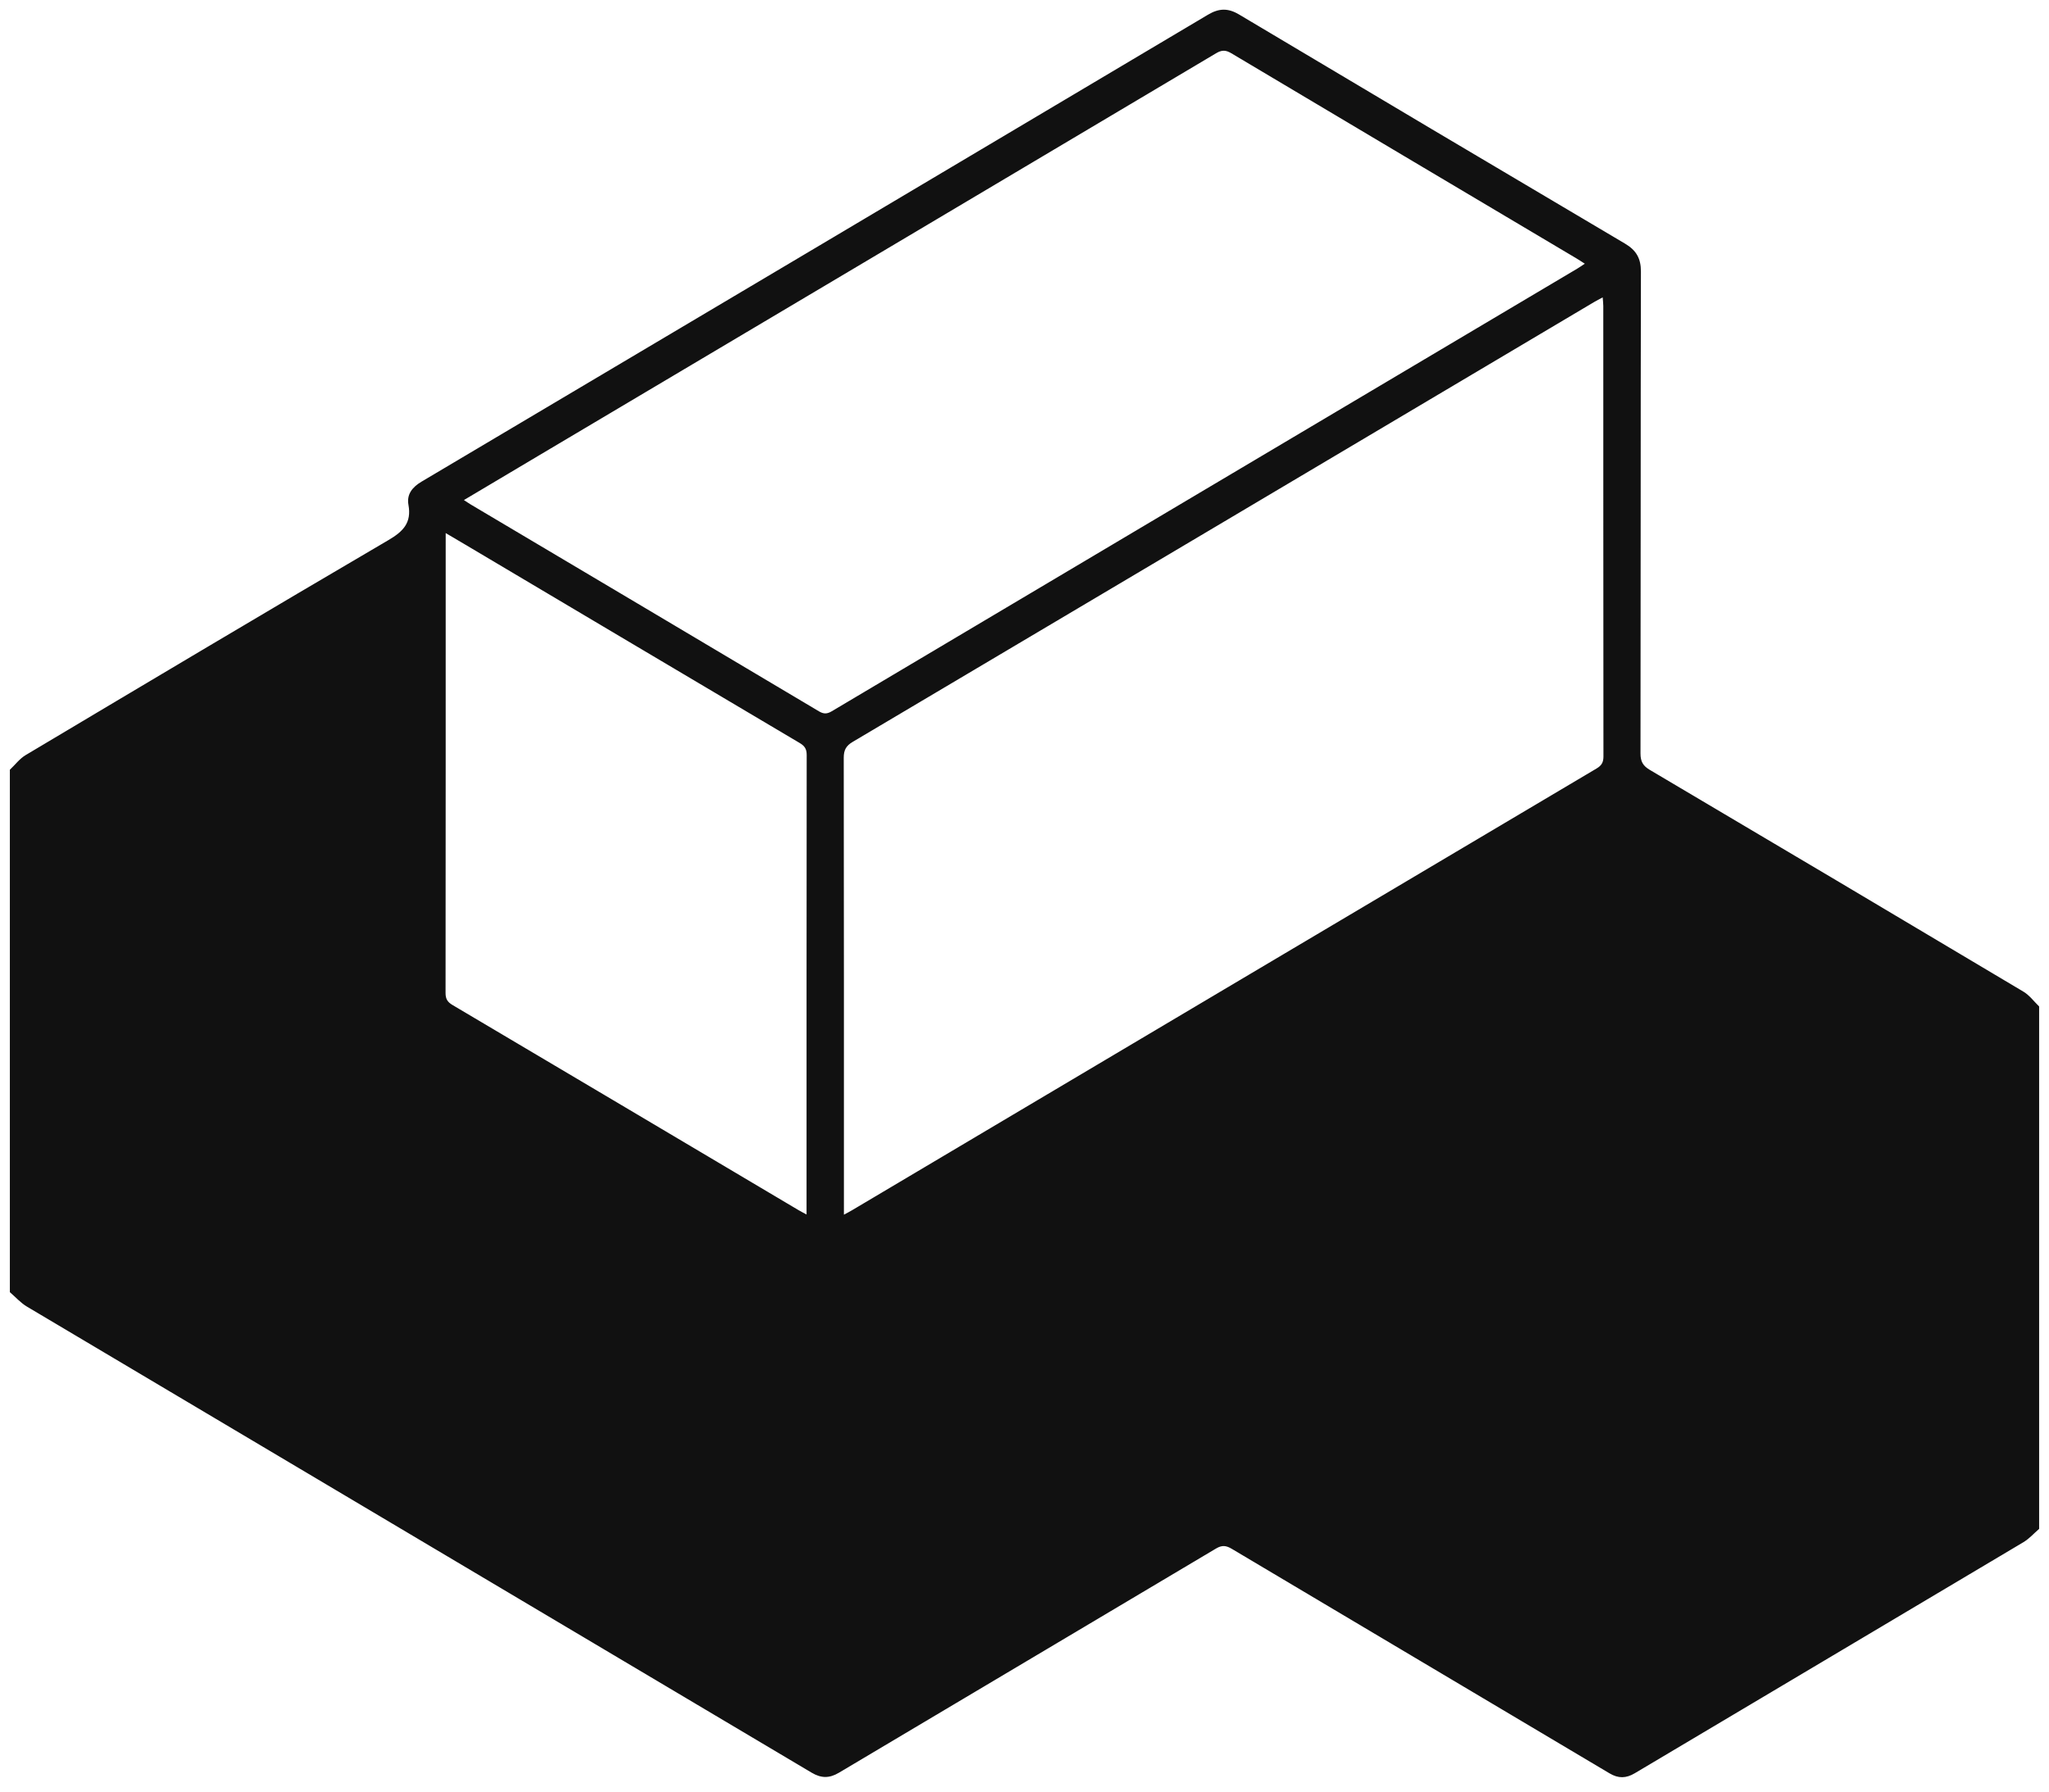
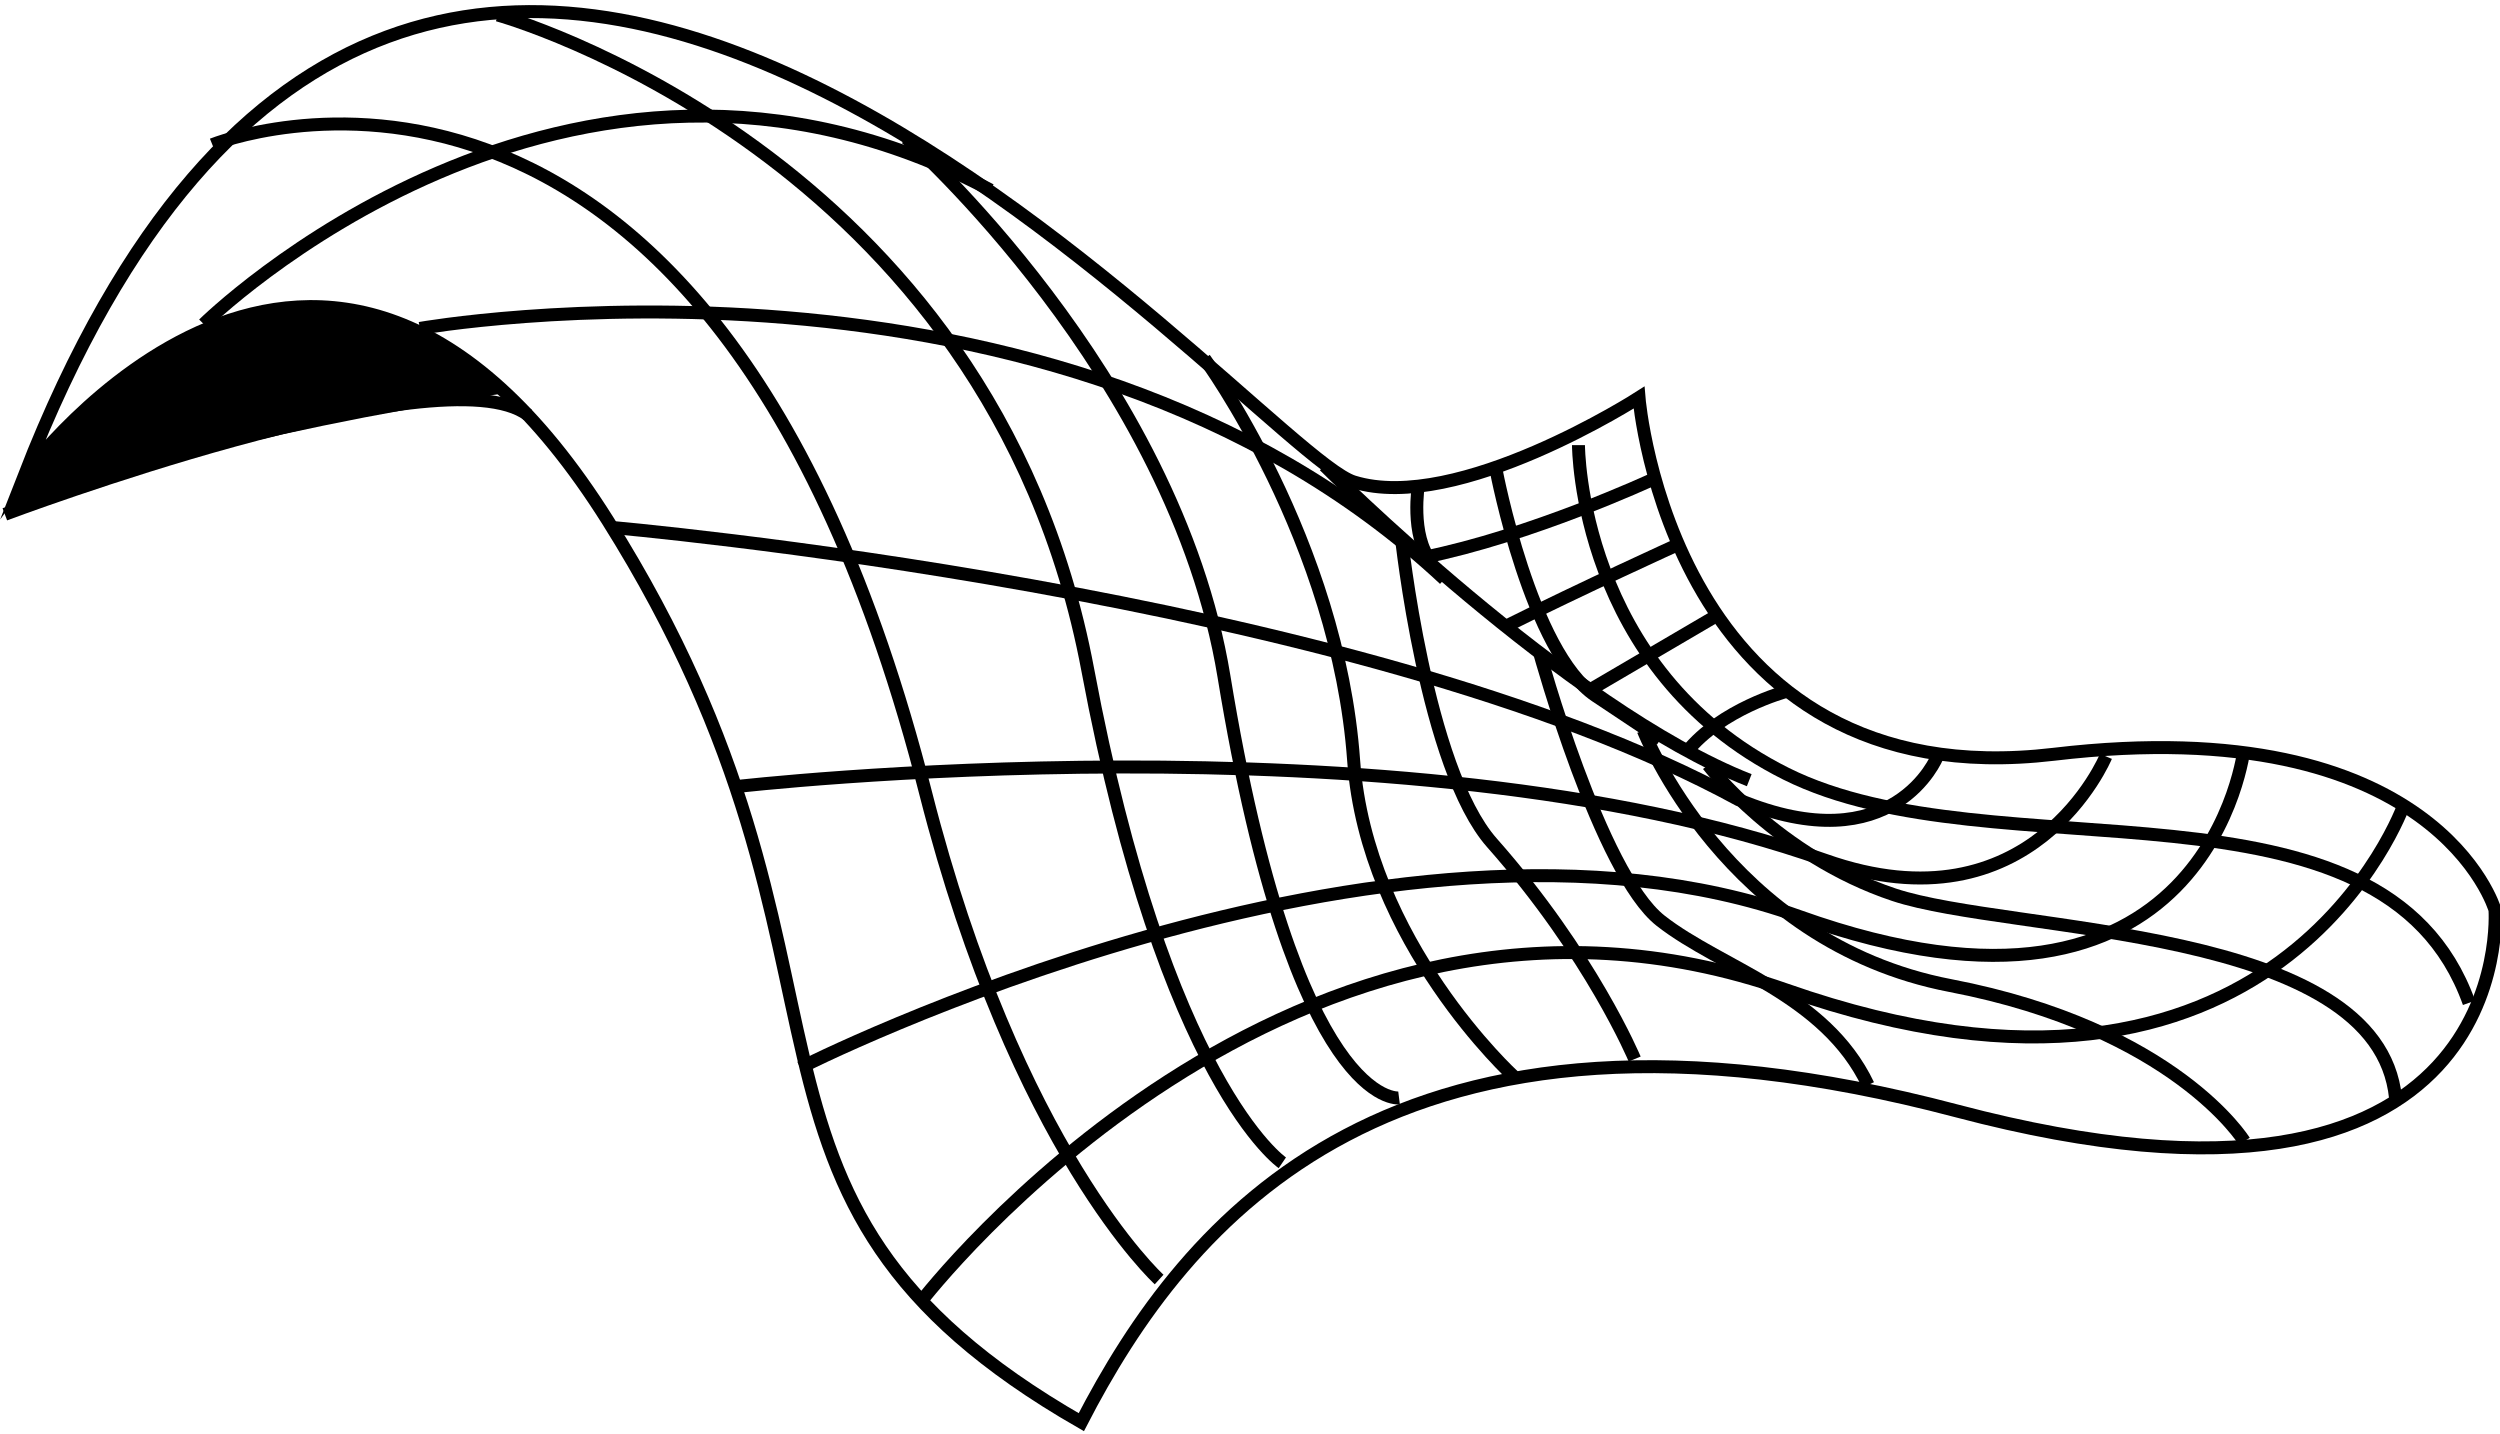
- <svg xmlns="http://www.w3.org/2000/svg" version="1.1" id="Layer_1" x="0px" y="0px" width="423px" height="370px" viewBox="0 0 423 370" enable-background="new 0 0 423 370" xml:space="preserve">
-   <path fill="#111111" d="M2.035,266.828c0-35.959,0-71.917,0-107.875c1.08-1.022,2.015-2.287,3.262-3.029  c24.93-14.862,49.861-29.723,74.9-44.4c3.062-1.794,4.793-3.598,4.126-7.26c-0.406-2.227,0.837-3.699,2.709-4.811  c54.123-32.115,108.241-64.238,162.331-96.408c2.275-1.353,4.142-1.419,6.447-0.044c26.523,15.822,53.084,31.585,79.666,47.309  c2.303,1.362,3.287,3.038,3.279,5.771c-0.072,33.162-0.033,66.324-0.087,99.486c-0.003,1.67,0.494,2.568,1.938,3.421  c25.734,15.213,51.441,30.476,77.121,45.788c1.244,0.742,2.166,2.022,3.236,3.054c0,35.958,0,71.917,0,107.875  c-1.076,0.928-2.046,2.038-3.249,2.755c-26.729,15.923-53.489,31.793-80.226,47.706c-1.805,1.074-3.399,1.1-5.208,0.023  c-25.988-15.464-51.999-30.889-77.981-46.359c-1.18-0.702-2.023-0.804-3.273-0.058c-25.926,15.451-51.893,30.836-77.823,46.281  c-1.994,1.188-3.671,1.171-5.664-0.013c-53.988-32.093-108.002-64.143-161.99-96.237C4.25,269.029,3.202,267.829,2.035,266.828z   M174.219,250.827c0.755-0.409,1.169-0.615,1.565-0.851c51.267-30.436,102.53-60.873,153.812-91.284  c1.033-0.613,1.424-1.268,1.422-2.469c-0.031-31.011-0.024-62.021-0.031-93.031c0-0.533-0.072-1.067-0.125-1.788  c-0.752,0.409-1.264,0.666-1.756,0.958c-51.019,30.285-102.03,60.579-153.068,90.829c-1.381,0.818-1.856,1.701-1.854,3.291  c0.048,30.662,0.036,61.322,0.036,91.983C174.219,249.146,174.219,249.825,174.219,250.827z M95.771,103.26  c0.66,0.428,1.037,0.692,1.431,0.927c23.952,14.222,47.909,28.436,71.844,42.686c0.989,0.589,1.678,0.586,2.668-0.002  c51.291-30.485,102.599-60.941,153.903-91.402c0.486-0.289,0.949-0.619,1.554-1.016c-0.69-0.438-1.213-0.791-1.754-1.112  c-23.749-14.109-47.504-28.207-71.231-42.349c-1.158-0.69-1.965-0.689-3.129,0.003c-46.633,27.736-93.288,55.434-139.939,83.137  C106.072,97.126,101.032,100.129,95.771,103.26z M92.009,110.077c0,0.88,0,1.339,0,1.797c0,31.064,0.007,62.129-0.026,93.192  c-0.001,1.209,0.402,1.853,1.43,2.461c23.825,14.099,47.627,28.232,71.435,42.359c0.47,0.278,0.958,0.524,1.659,0.906  c0-0.788,0-1.248,0-1.708c0-31.063-0.007-62.129,0.029-93.193c0.001-1.22-0.417-1.854-1.431-2.456  c-23.02-13.632-46.019-27.297-69.022-40.955C94.844,111.748,93.604,111.019,92.009,110.077z" />
+ <svg xmlns="http://www.w3.org/2000/svg" version="1.1" id="Layer_1" x="0px" y="0px" width="192.76px" height="110.55px" viewBox="0 0 192.76 110.55" enable-background="new 0 0 192.76 110.55" xml:space="preserve">
+   <g>
+     <path fill="none" stroke="#000000" stroke-miterlimit="10" d="M1.873,36.656c0,0,23-31.5,45,3.5s6,52,36.5,69.5   c8-15.5,24-35.5,67.5-24s41.5-15.5,41.5-15.5s-4.5-15.5-34-12s-32-27.5-32-27.5s-14,9-22,6.5   C96.373,34.656,32.873-42.844,1.873,36.656z" />
+     <path fill="none" stroke="#000000" stroke-miterlimit="10" d="M102.123,35.906c0,0,18.75,18.75,32.75,24.25" />
+     <path fill="none" stroke="#000000" stroke-miterlimit="10" d="M0.373,39.656c0,0,33.667-12.667,40.333-7.667" />
+     <path fill="none" stroke="#000000" stroke-miterlimit="10" d="M16.373,11.156c0,0,38.329-15.493,55,50c7,27.5,18,37.5,18,37.5" />
+     <path fill="none" stroke="#000000" stroke-miterlimit="10" d="M38.373,1.156c0,0,38,10.5,45.5,50.5c5.975,31.867,15,38,15,38" />
+     <path fill="none" stroke="#000000" stroke-miterlimit="10" d="M69.873,10.656c0,0,20.679,18.227,24.5,41.5   c5.5,33.5,13.5,32.5,13.5,32.5" />
+     <path fill="none" stroke="#000000" stroke-miterlimit="10" d="M92.873,27.656c0,0,10.288,14.014,11.5,31   c1,14,12.334,24.334,12.334,24.334" />
+     <path fill="none" stroke="#000000" stroke-miterlimit="10" d="M108.039,41.322c0,0,1.9,17.904,7,23.668   c7.668,8.666,11,16.666,11,16.666" />
+     <path fill="none" stroke="#000000" stroke-miterlimit="10" d="M121.707,34.323c0,0,0,17.333,16,25.333s45.998-1,52.666,17.666" />
+     <path fill="none" stroke="#000000" stroke-miterlimit="10" d="M115.373,36.322c0,0,2.666,14,7.666,17.334s5,3.334,5,3.334" />
+     <path fill="none" stroke="#000000" stroke-miterlimit="10" d="M109.373,37.322c0,0-0.666,4,1,6" />
+     <path fill="none" stroke="#000000" stroke-miterlimit="10" d="M131.707,58.99c0,0,5.332,7,14.332,10s37.332,2.332,38.666,15.666" />
+     <path fill="none" stroke="#000000" stroke-miterlimit="10" d="M126.707,56.322c0,0,6.332,16.334,23.666,19.668   c17.334,3.332,22.666,12,22.666,12" />
+     <path fill="none" stroke="#000000" stroke-miterlimit="10" d="M118.707,50.322c0,0,4.666,17.001,9.332,20.668   c4.668,3.666,12.666,5.666,16,12.666" />
+     <path fill="none" stroke="#000000" stroke-miterlimit="10" d="M71.039,100.322c0,0,28.668-37.333,66.668-24   c37.998,13.334,47.666-14.332,47.666-14.332" />
+     <path fill="none" stroke="#000000" stroke-miterlimit="10" d="M61.706,82.322c0,0,45.333-23,77.001-11.666   c31.666,11.334,34.332-13,34.332-13" />
+     <path fill="none" stroke="#000000" stroke-miterlimit="10" d="M56.706,60.656c0,0,51.235-5.938,84.001,5.666   c16,5.668,21.666-8,21.666-8" />
+     <path fill="none" stroke="#000000" stroke-miterlimit="10" d="M47.039,40.656c0,0,57.668,5,87,21c12,5,15.334-3.334,15.334-3.334" />
+     <path fill="none" stroke="#000000" stroke-miterlimit="10" d="M111.373,44.656c-30-28-79-19.333-79-19.333" />
+     <path fill="none" stroke="#000000" stroke-miterlimit="10" d="M15.706,24.99c0,0,28-27.667,60.667-10.333" />
+     <path fill="none" stroke="#000000" stroke-miterlimit="10" d="M127.373,36.99c0,0-9.334,4.333-17.666,6" />
+     <path fill="none" stroke="#000000" stroke-miterlimit="10" d="M129.373,41.99c0,0-7.334,3.332-13.334,6.332" />
+     <line fill="none" stroke="#000000" stroke-miterlimit="10" x1="132.039" y1="47.656" x2="122.373" y2="53.322" />
+     <path fill="none" stroke="#000000" stroke-miterlimit="10" d="M137.707,53.322c0,0-5.002,1.334-7.668,4.668" />
+     <path d="M0.538,39.156c0,0,17.167-27.5,38.333-8.833C18.205,33.49,5.705,37.656,0.538,39.156z" />
+   </g>
</svg>
